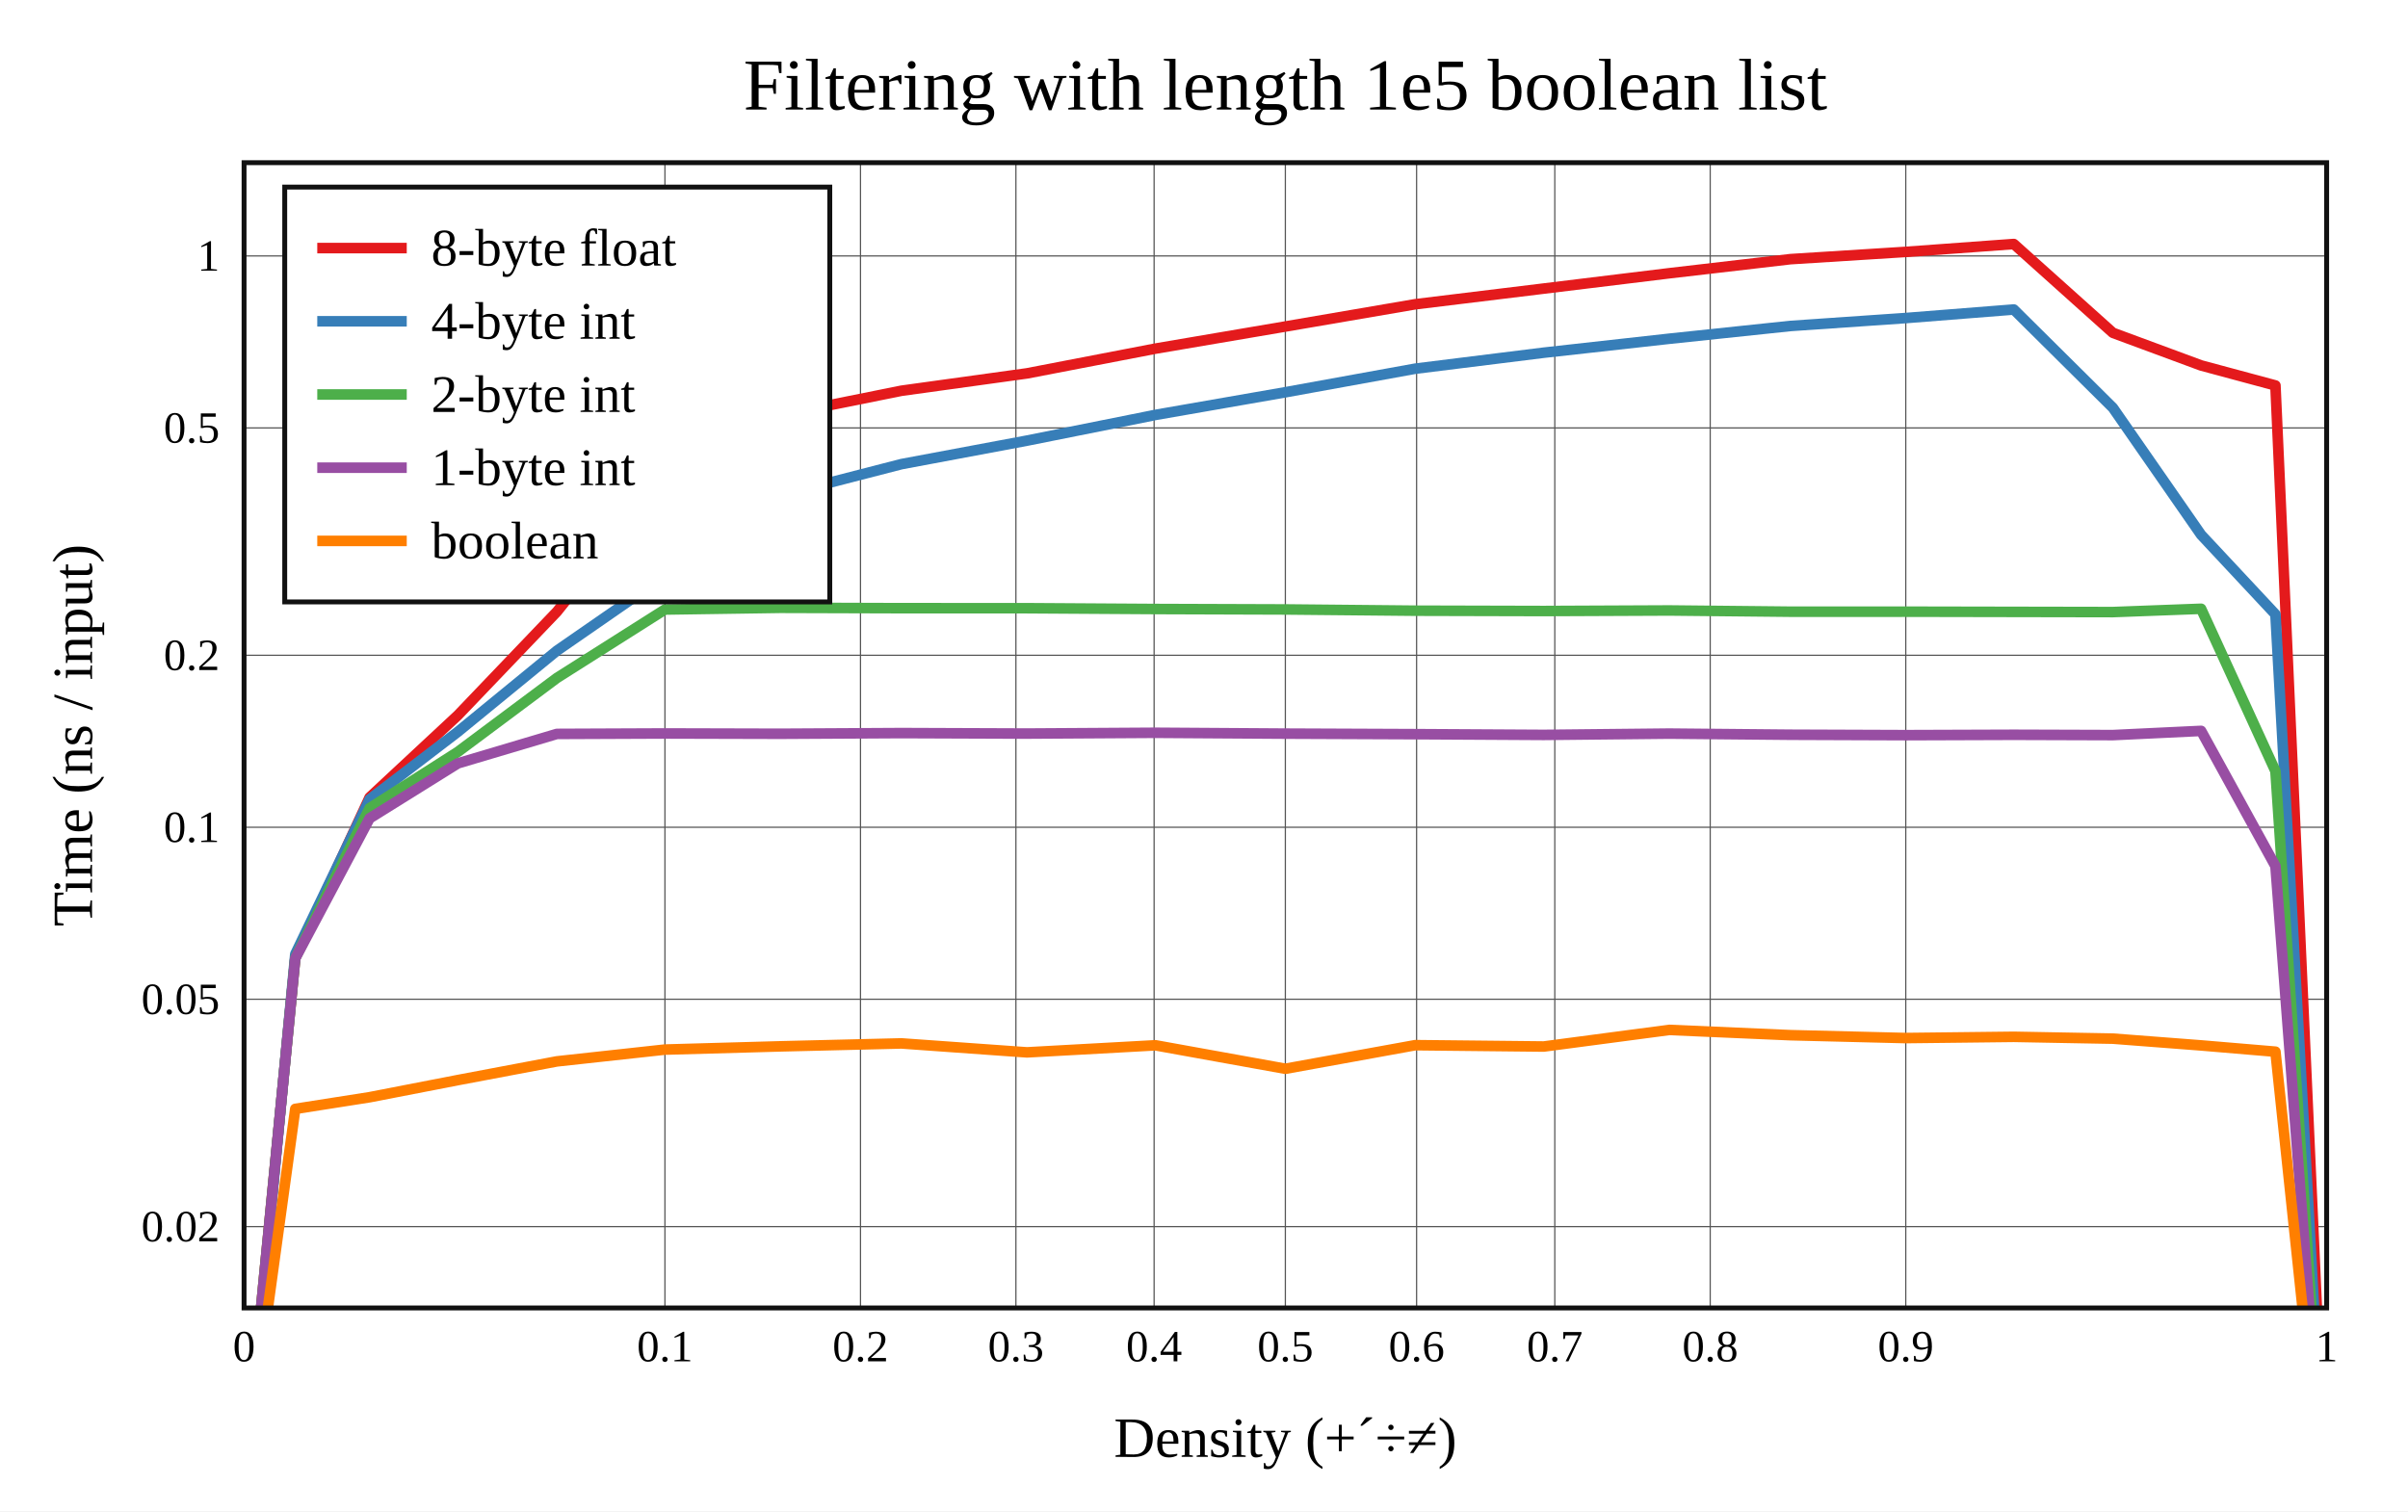
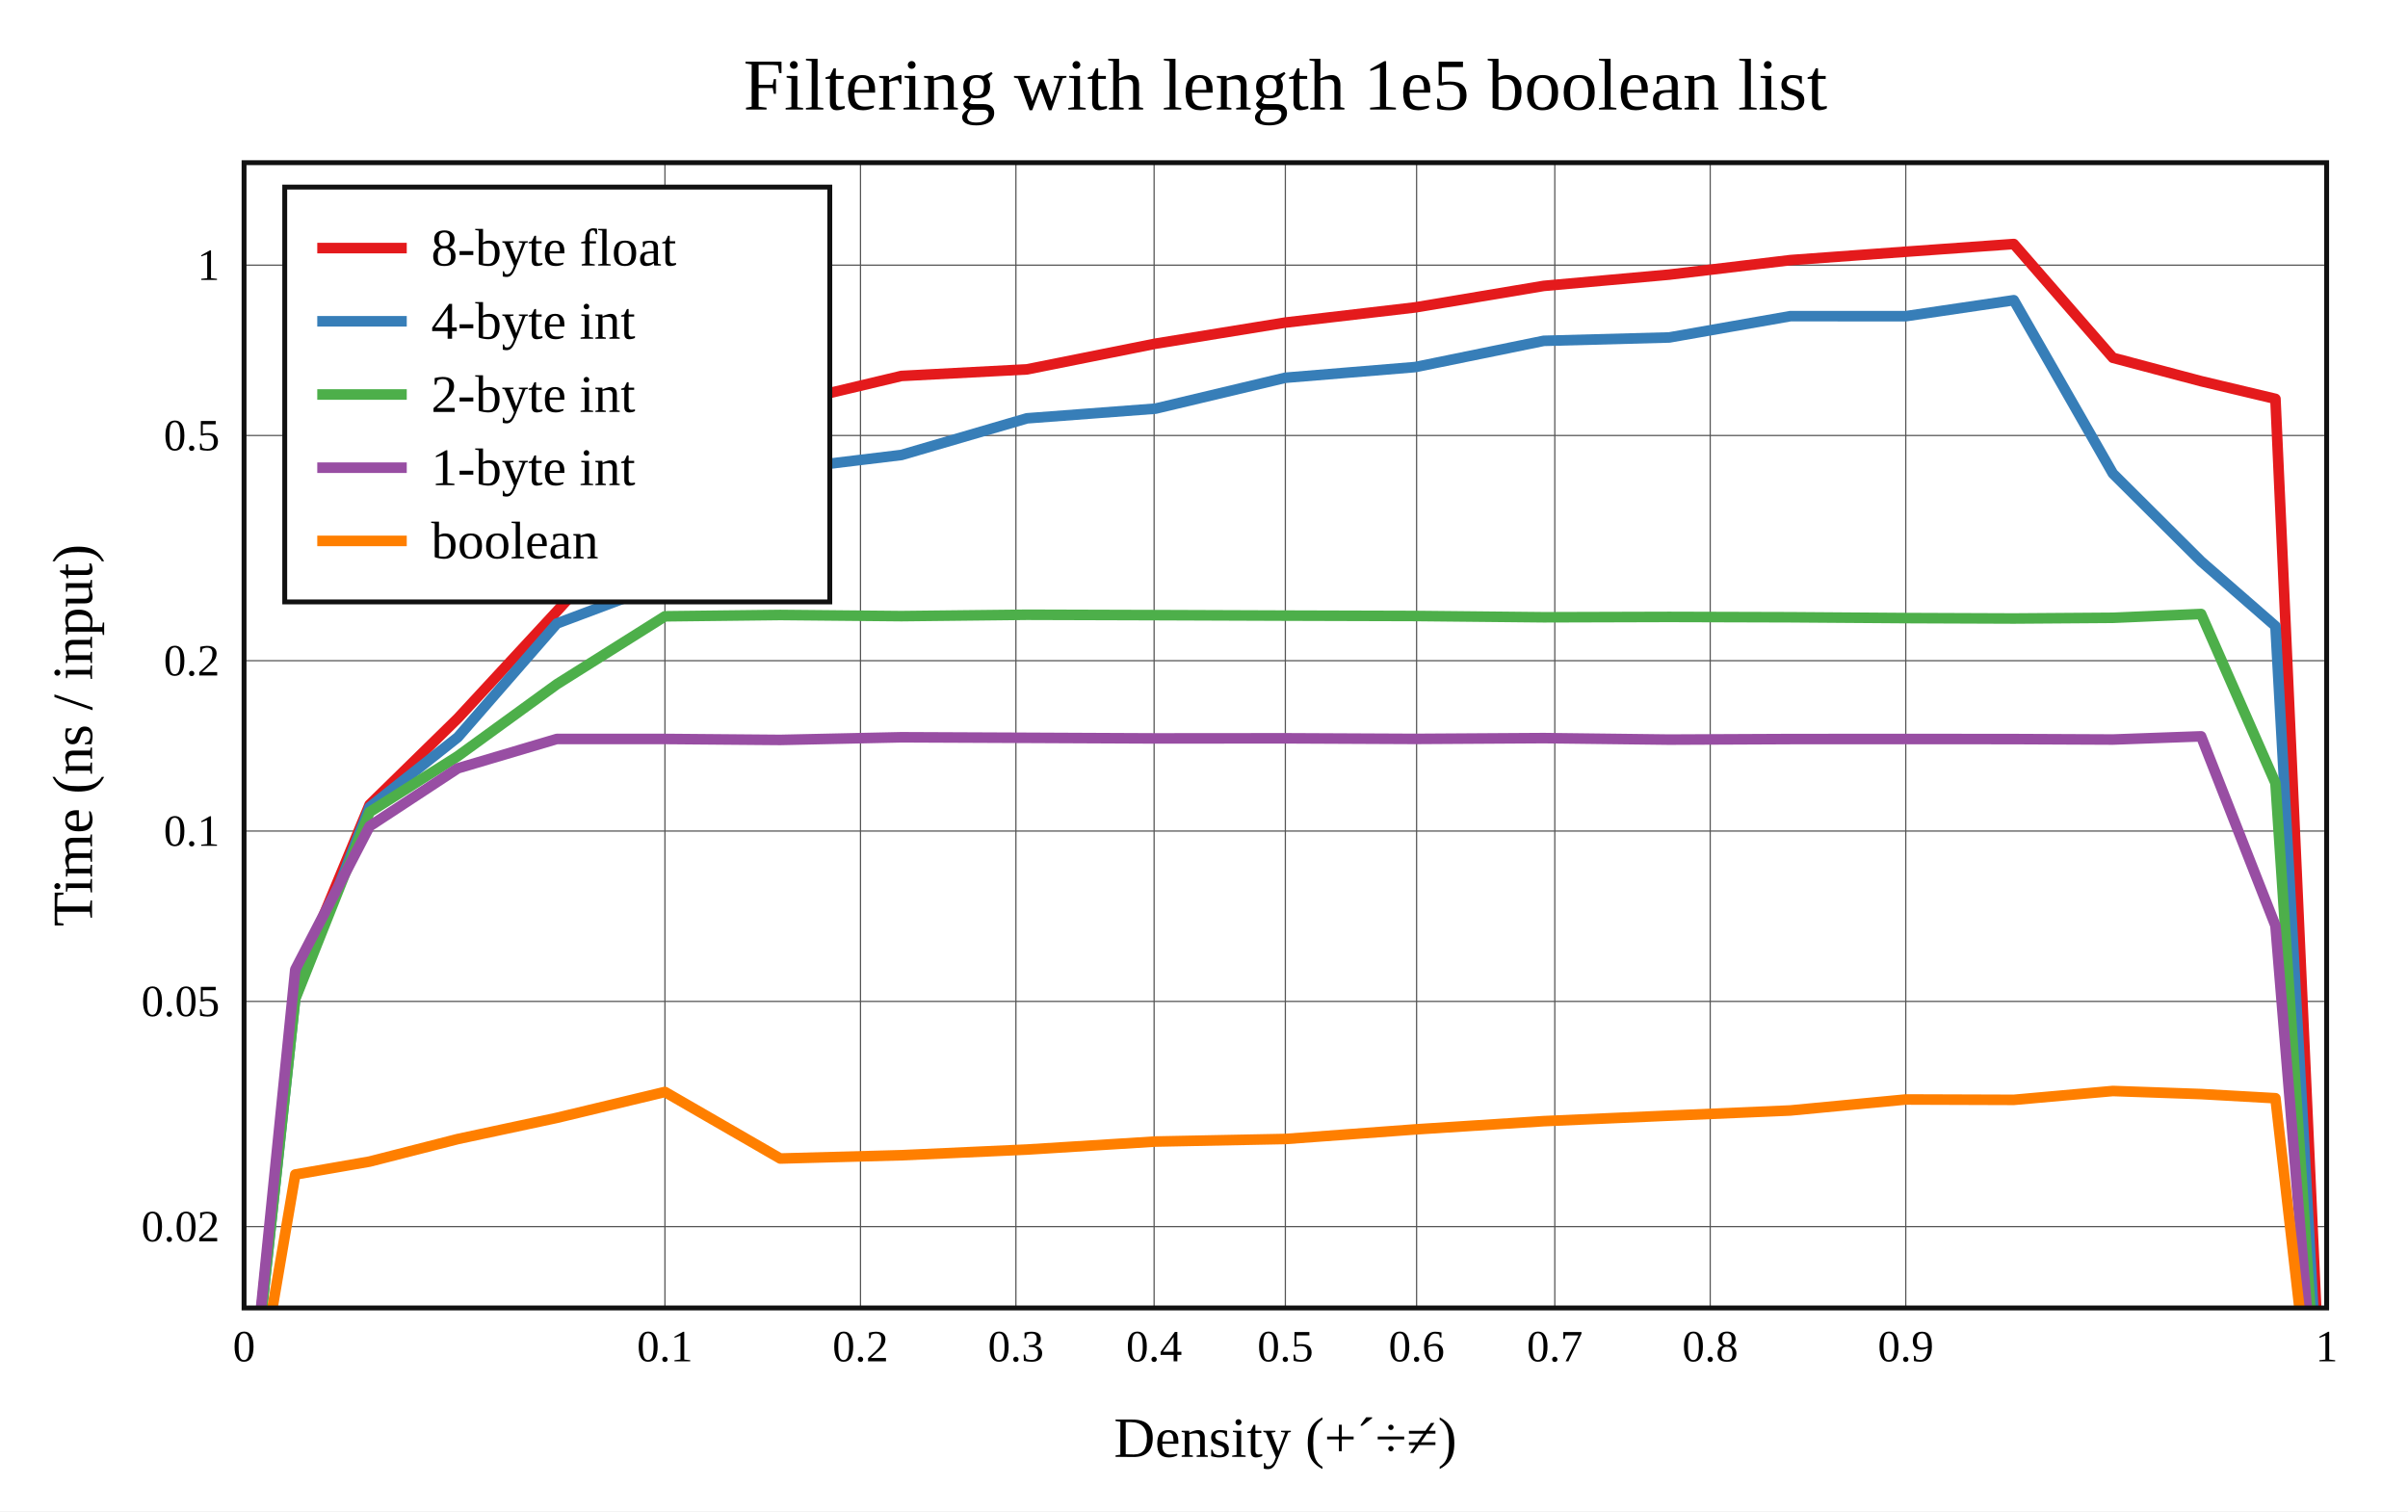
<svg xmlns="http://www.w3.org/2000/svg" viewBox="-60 -40 592 371.6" height="557.4" width="888">
  <g stroke-width="2.6" font-size="14px" text-anchor="middle">
    <defs>
      <clipPath id="clip">
        <rect x="0" y="0" width="512" height="281.6" />
      </clipPath>
    </defs>
    <rect fill="white" x="-60" y="-40" width="592" height="371.6" />
    <text dy="0.33em" font-size="18px" x="256" y="-19">Filtering with length 1e5 boolean list</text>
    <text dy="0.33em" x="256" y="313.6">Density (+´÷≠)</text>
    <text dy="0.33em" transform="rotate(-90)" x="-140.8" y="-42">Time (ns / input)</text>
    <g stroke-width="0.3" stroke="#555">
      <path d="M103.472 0v281.6" />
      <path d="M151.55 0v281.6" />
      <path d="M189.757 0v281.6" />
      <path d="M223.735 0v281.6" />
      <path d="M256 0v281.6" />
      <path d="M288.265 0v281.6" />
      <path d="M322.243 0v281.6" />
      <path d="M360.45 0v281.6" />
      <path d="M408.528 0v281.6" />
      <path d="M0 261.6h512" />
-       <path d="M0 205.698h512" />
-       <path d="M0 163.41h512" />
-       <path d="M0 121.122h512" />
-       <path d="M0 65.22h512" />
-       <path d="M0 22.932h512" />
+       <path d="M0 206.228h512" />
+       <path d="M0 164.342h512" />
+       <path d="M0 122.455h512" />
+       <path d="M0 67.083h512" />
+       <path d="M0 25.196h512" />
    </g>
    <g font-size="11px">
      <text dy="0.33em" x="0" y="291.1">0</text>
      <text dy="0.33em" x="103.472" y="291.1">0.1</text>
      <text dy="0.33em" x="151.55" y="291.1">0.2</text>
      <text dy="0.33em" x="189.757" y="291.1">0.3</text>
      <text dy="0.33em" x="223.735" y="291.1">0.4</text>
      <text dy="0.33em" x="256" y="291.1">0.5</text>
      <text dy="0.33em" x="288.265" y="291.1">0.6</text>
      <text dy="0.33em" x="322.243" y="291.1">0.7</text>
      <text dy="0.33em" x="360.45" y="291.1">0.8</text>
      <text dy="0.33em" x="408.528" y="291.1">0.9</text>
      <text dy="0.33em" x="512" y="291.1">1</text>
      <g text-anchor="end">
        <text dy="0.33em" x="-6" y="261.6">0.02</text>
-         <text dy="0.33em" x="-6" y="205.698">0.05</text>
-         <text dy="0.33em" x="-6" y="163.41">0.1</text>
-         <text dy="0.33em" x="-6" y="121.122">0.2</text>
-         <text dy="0.33em" x="-6" y="65.22">0.5</text>
-         <text dy="0.33em" x="-6" y="22.932">1</text>
+         <text dy="0.33em" x="-6" y="206.228">0.05</text>
+         <text dy="0.33em" x="-6" y="164.342">0.1</text>
+         <text dy="0.33em" x="-6" y="122.455">0.2</text>
+         <text dy="0.33em" x="-6" y="67.083">0.5</text>
+         <text dy="0.33em" x="-6" y="25.196">1</text>
      </g>
    </g>
    <g clip-path="url(#clip)" fill="none" stroke-linecap="round" stroke-linejoin="round">
-       <path stroke="#e41a1c" d="M0 324.455L12.59 195.519L30.865 156.079L52.551 135.883L76.913 110.405L103.472 77.171L131.828 62.066L161.617 56.077L192.48 51.806L224.06 45.719L256 40.284L287.94 34.808L319.52 30.956L350.383 27.187L380.172 23.722L408.528 21.937L435.087 20L459.449 41.837L481.135 49.859L499.41 54.779L512 335.277" />
-       <path stroke="#377eb8" d="M0 327.124L12.59 194.613L30.865 156.545L52.551 139.945L76.913 119.997L103.472 101.614L131.828 81.795L161.617 74.122L192.48 68.341L224.06 62.018L256 56.45L287.94 50.652L319.52 46.722L350.383 43.29L380.172 40.151L408.528 38.202L435.087 36.105L459.449 60.269L481.135 91.495L499.41 111.057L512 337.357" />
-       <path stroke="#4daf4a" d="M0 324.313L12.59 195.598L30.865 158.719L52.551 144.88L76.913 126.701L103.472 109.871L131.828 109.451L161.617 109.542L192.48 109.549L224.06 109.746L256 109.853L287.94 110.16L319.52 110.241L350.383 110.105L380.172 110.406L408.528 110.402L435.087 110.453L459.449 110.498L481.135 109.687L499.41 149.607L512 337.533" />
-       <path stroke="#984ea3" d="M0 324.513L12.59 195.648L30.865 161.22L52.551 147.702L76.913 140.457L103.472 140.346L131.828 140.421L161.617 140.256L192.48 140.372L224.06 140.179L256 140.387L287.94 140.519L319.52 140.7L350.383 140.382L380.172 140.658L408.528 140.762L435.087 140.672L459.449 140.749L481.135 139.715L499.41 172.96L512 337.153" />
-       <path stroke="#ff7f00" d="M0 324.172L12.59 232.658L30.865 229.789L52.551 225.578L76.913 220.976L103.472 218.074L131.828 217.281L161.617 216.558L192.48 218.759L224.06 217.023L256 222.792L287.94 216.991L319.52 217.324L350.383 213.241L380.172 214.537L408.528 215.241L435.087 214.938L459.449 215.386L481.135 217.05L499.41 218.591L512 337.678" />
+       <path stroke="#e41a1c" d="M0 322.994L12.59 201.877L30.865 157.861L52.551 136.624L76.913 110.29L103.472 81.155L131.828 59.525L161.617 52.442L192.48 50.822L224.06 44.503L256 39.313L287.94 35.582L319.52 30.299L350.383 27.523L380.172 23.956L408.528 21.894L435.087 20L459.449 47.977L481.135 53.729L499.41 58.073L512 339.117" />
+       <path stroke="#377eb8" d="M0 322.986L12.59 205.288L30.865 158.46L52.551 141.275L76.913 113.305L103.472 103.331L131.828 75.471L161.617 71.872L192.48 62.857L224.06 60.478L256 52.88L287.94 50.255L319.52 43.805L350.383 42.975L380.172 37.733L408.528 37.741L435.087 33.818L459.449 76.436L481.135 98.027L499.41 113.953L512 341.108" />
+       <path stroke="#4daf4a" d="M0 322.787L12.59 205.614L30.865 159.671L52.551 145.924L76.913 128.234L103.472 111.54L131.828 111.216L161.617 111.495L192.48 111.157L224.06 111.251L256 111.369L287.94 111.461L319.52 111.778L350.383 111.69L380.172 111.775L408.528 111.977L435.087 112.079L459.449 111.907L481.135 110.972L499.41 152.536L512 342.121" />
+       <path stroke="#984ea3" d="M0 322.896L12.59 198.401L30.865 163.162L52.551 148.919L76.913 141.695L103.472 141.698L131.828 141.934L161.617 141.283L192.48 141.418L224.06 141.564L256 141.537L287.94 141.685L319.52 141.491L350.383 141.857L380.172 141.723L408.528 141.707L435.087 141.727L459.449 141.838L481.135 141.054L499.41 187.603L512 341.247" />
+       <path stroke="#ff7f00" d="M0 322.559L12.59 248.795L30.865 245.612L52.551 240.072L76.913 234.859L103.472 228.493L131.828 244.86L161.617 244.052L192.48 242.657L224.06 240.688L256 240.057L287.94 237.701L319.52 235.671L350.383 234.318L380.172 233.044L408.528 230.345L435.087 230.434L459.449 228.259L481.135 229.013L499.41 230.036L512 340.243" />
    </g>
    <rect stroke-width="1.2" stroke="#111" fill="none" x="0" y="0" width="512" height="281.6" />
    <g transform="translate(10,6)" text-anchor="start" font-size="13px">
      <rect stroke-width="1.2" stroke="#111" fill="white" x="0" y="0" width="134" height="102" />
      <path stroke="#e41a1c" d="M8 15h22" />
      <path stroke="#377eb8" d="M8 33h22" />
      <path stroke="#4daf4a" d="M8 51h22" />
      <path stroke="#984ea3" d="M8 69h22" />
      <path stroke="#ff7f00" d="M8 87h22" />
      <text dy="0.33em" x="36" y="15">8-byte float</text>
      <text dy="0.33em" x="36" y="33">4-byte int</text>
      <text dy="0.33em" x="36" y="51">2-byte int</text>
      <text dy="0.33em" x="36" y="69">1-byte int</text>
      <text dy="0.33em" x="36" y="87">boolean</text>
    </g>
  </g>
</svg>
